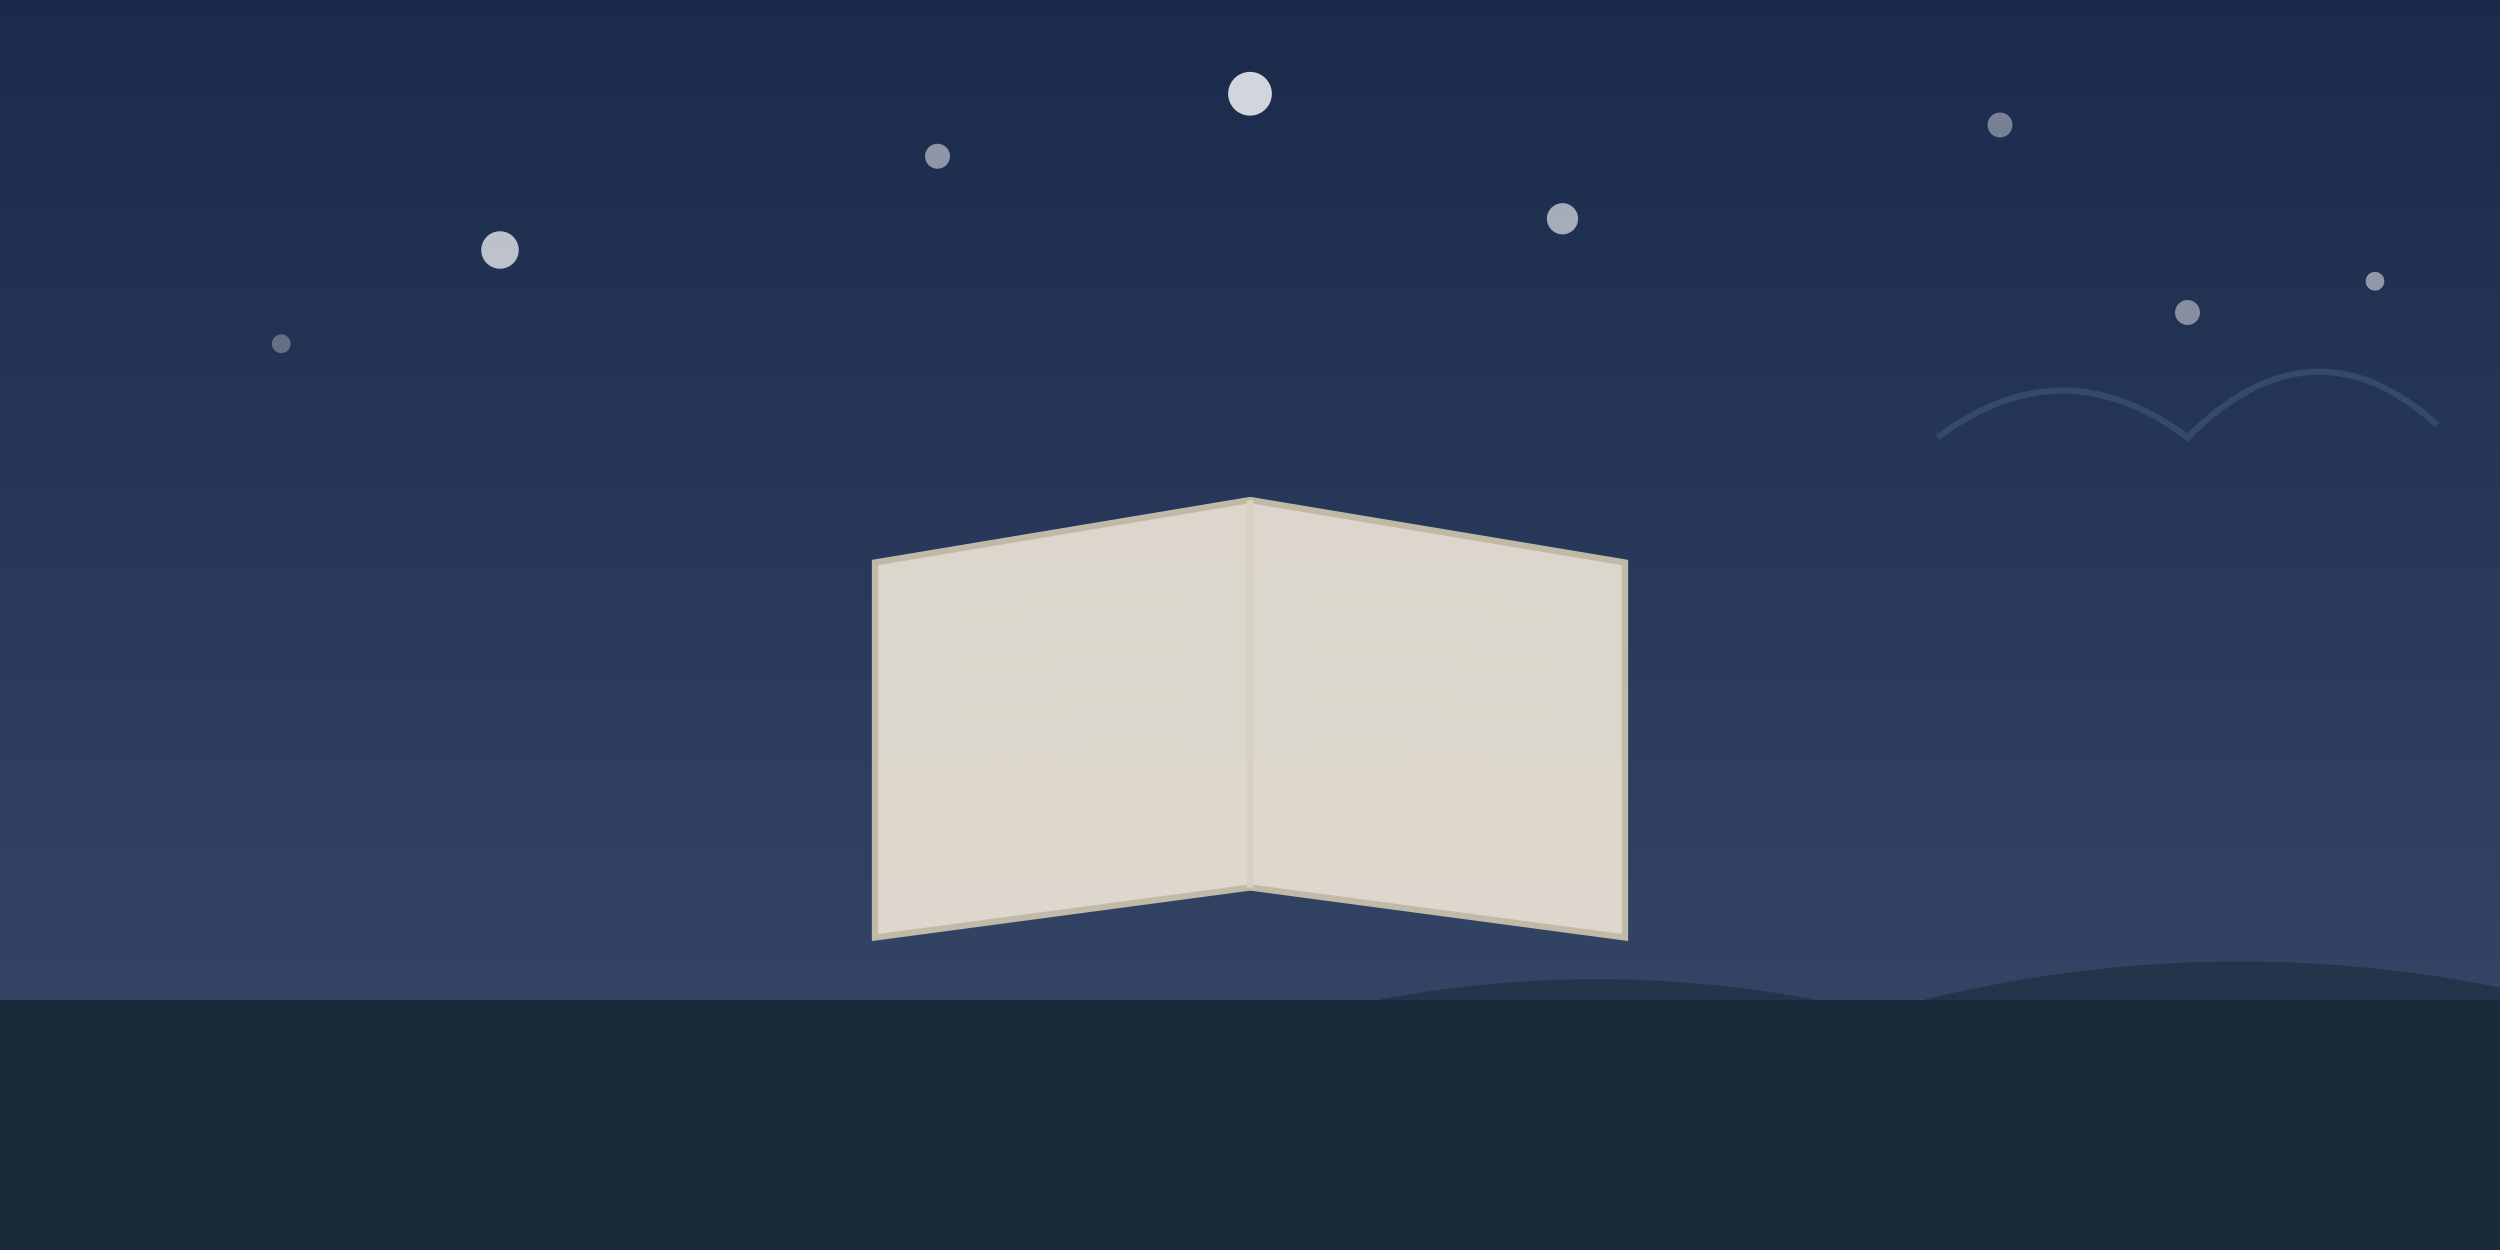
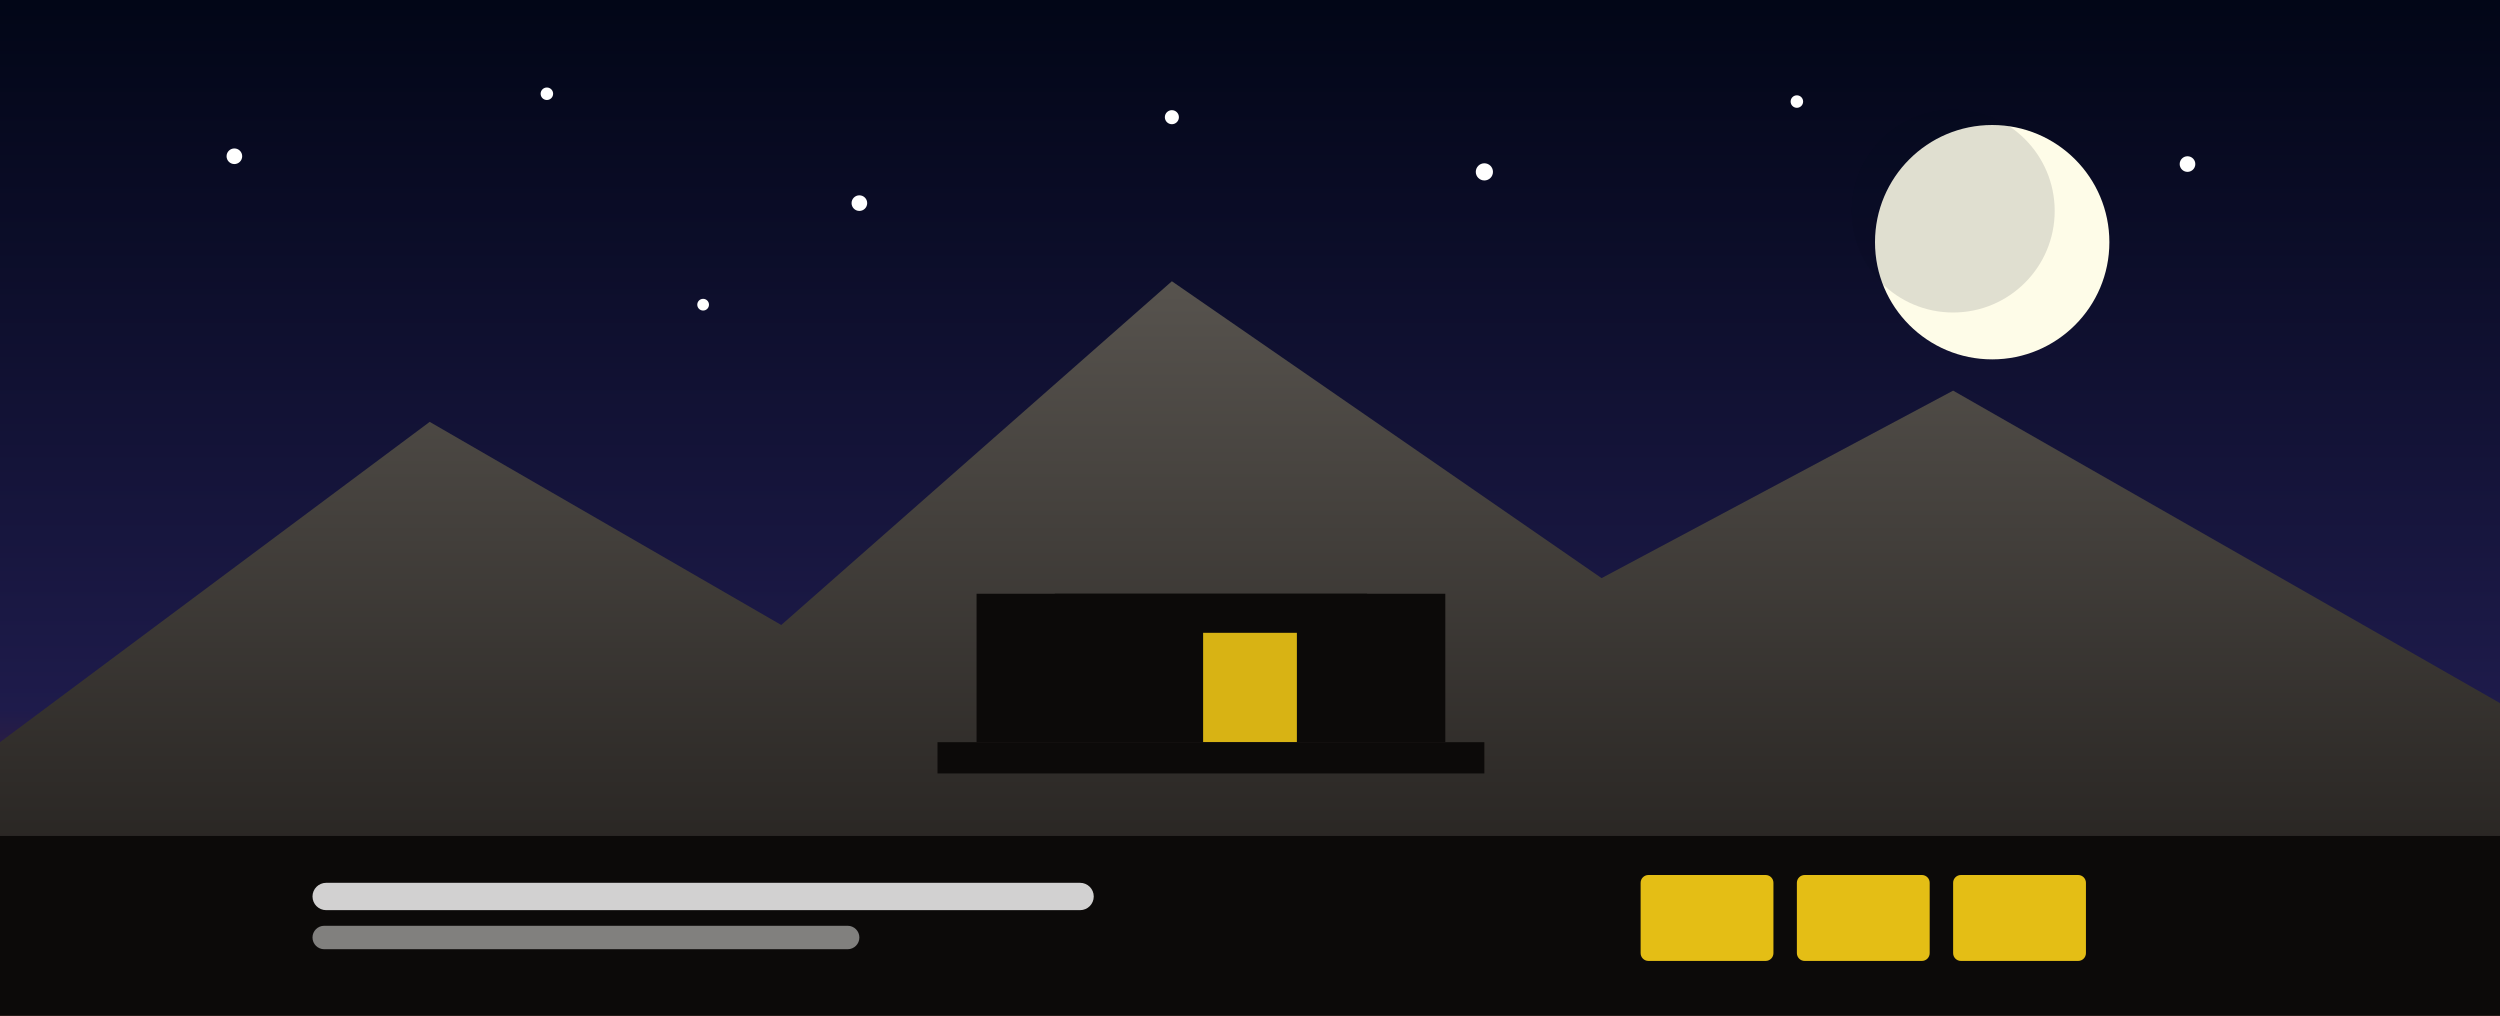
- <svg xmlns="http://www.w3.org/2000/svg" viewBox="0 0 400 200">
+ <svg xmlns="http://www.w3.org/2000/svg" viewBox="0 0 640 260">
  <defs>
-     <linearGradient id="bsky" x1="0" y1="0" x2="0" y2="1">
-       <stop offset="0%" stop-color="#1a2a4a" />
-       <stop offset="50%" stop-color="#2a3a5a" />
-       <stop offset="100%" stop-color="#3a4a6a" />
+     <linearGradient id="nsky" x1="0" y1="0" x2="0" y2="1">
+       <stop offset="0" stop-color="#020617" />
+       <stop offset=".7" stop-color="#1e1b4b" />
+       <stop offset="1" stop-color="#7c2d12" />
+     </linearGradient>
+     <linearGradient id="nm" x1="0" y1="0" x2="0" y2="1">
+       <stop offset="0" stop-color="#57534e" />
+       <stop offset="1" stop-color="#1c1917" />
    </linearGradient>
  </defs>
-   <rect width="400" height="200" fill="url(#bsky)" />
-   <rect x="0" y="160" width="400" height="40" fill="#1a2a3a" rx="0" />
-   <circle cx="80" cy="40" r="3" fill="#fff" opacity="0.7" />
-   <circle cx="150" cy="25" r="2" fill="#fff" opacity="0.5" />
-   <circle cx="250" cy="35" r="2.5" fill="#fff" opacity="0.6" />
-   <circle cx="320" cy="20" r="2" fill="#fff" opacity="0.4" />
-   <circle cx="380" cy="45" r="1.5" fill="#fff" opacity="0.5" />
-   <circle cx="45" cy="55" r="1.5" fill="#fff" opacity="0.3" />
-   <circle cx="200" cy="15" r="3.5" fill="#fff" opacity="0.8" />
-   <circle cx="350" cy="50" r="2" fill="#fff" opacity="0.45" />
-   <path d="M140 90 L200 80 L260 90 L260 150 L200 142 L140 150Z" fill="#f0e8d8" opacity="0.9" stroke="#d0c8b0" stroke-width="1" />
-   <line x1="200" y1="80" x2="200" y2="142" stroke="#d8d0c0" stroke-width="1" />
-   <line x1="155" y1="98" x2="190" y2="95" stroke="#e0d8c8" stroke-width="0.5" />
-   <line x1="155" y1="106" x2="190" y2="103" stroke="#e0d8c8" stroke-width="0.5" />
-   <line x1="155" y1="114" x2="190" y2="111" stroke="#e0d8c8" stroke-width="0.5" />
-   <line x1="155" y1="122" x2="190" y2="119" stroke="#e0d8c8" stroke-width="0.5" />
-   <line x1="210" y1="95" x2="248" y2="98" stroke="#e0d8c8" stroke-width="0.5" />
-   <line x1="210" y1="103" x2="248" y2="106" stroke="#e0d8c8" stroke-width="0.5" />
-   <line x1="210" y1="111" x2="248" y2="114" stroke="#e0d8c8" stroke-width="0.5" />
-   <line x1="210" y1="119" x2="240" y2="122" stroke="#e0d8c8" stroke-width="0.5" />
-   <path d="M0 170 Q50 158 100 168 Q150 155 200 165 Q250 150 300 162 Q350 148 400 158 L400 200 L0 200Z" fill="#1a2a3a" opacity="0.6" />
-   <path d="M310 70 Q330 55 350 70 Q370 50 390 68" stroke="#5a7aa0" stroke-width="1" fill="none" opacity="0.3" />
+   <rect width="640" height="260" fill="url(#nsky)" />
+   <g fill="#fff">
+     <circle cx="60" cy="40" r="2" />
+     <circle cx="140" cy="24" r="1.6" />
+     <circle cx="220" cy="52" r="2" />
+     <circle cx="300" cy="30" r="1.8" />
+     <circle cx="380" cy="44" r="2.2" />
+     <circle cx="460" cy="26" r="1.6" />
+     <circle cx="560" cy="42" r="2" />
+     <circle cx="500" cy="70" r="1.5" />
+     <circle cx="180" cy="78" r="1.5" />
+   </g>
+   <circle cx="510" cy="62" r="30" fill="#fefce8" />
+   <circle cx="500" cy="54" r="26" fill="#020617" opacity=".12" />
+   <path d="M0 190 110 108l90 52 100-88 110 76 90-48 140 80v80H0z" fill="url(#nm)" />
+   <g fill="#0c0a09">
+     <path d="M250 190v-38h120v38z" />
+     <path d="M270 152h80l-12 14h-56z" />
+     <rect x="308" y="162" width="24" height="28" fill="#fcd116" opacity=".85" />
+     <path d="M240 190h140v8H240z" />
+   </g>
+   <path d="M0 214h640v46H0z" fill="#0c0a09" />
+   <rect x="80" y="226" width="200" height="7" rx="3.5" fill="#f5f5f4" opacity=".85" />
+   <rect x="80" y="237" width="140" height="6" rx="3" fill="#f5f5f4" opacity=".5" />
+   <g fill="#fcd116" opacity=".9">
+     <rect x="420" y="224" width="34" height="22" rx="2" />
+     <rect x="460" y="224" width="34" height="22" rx="2" />
+     <rect x="500" y="224" width="34" height="22" rx="2" />
+   </g>
</svg>
